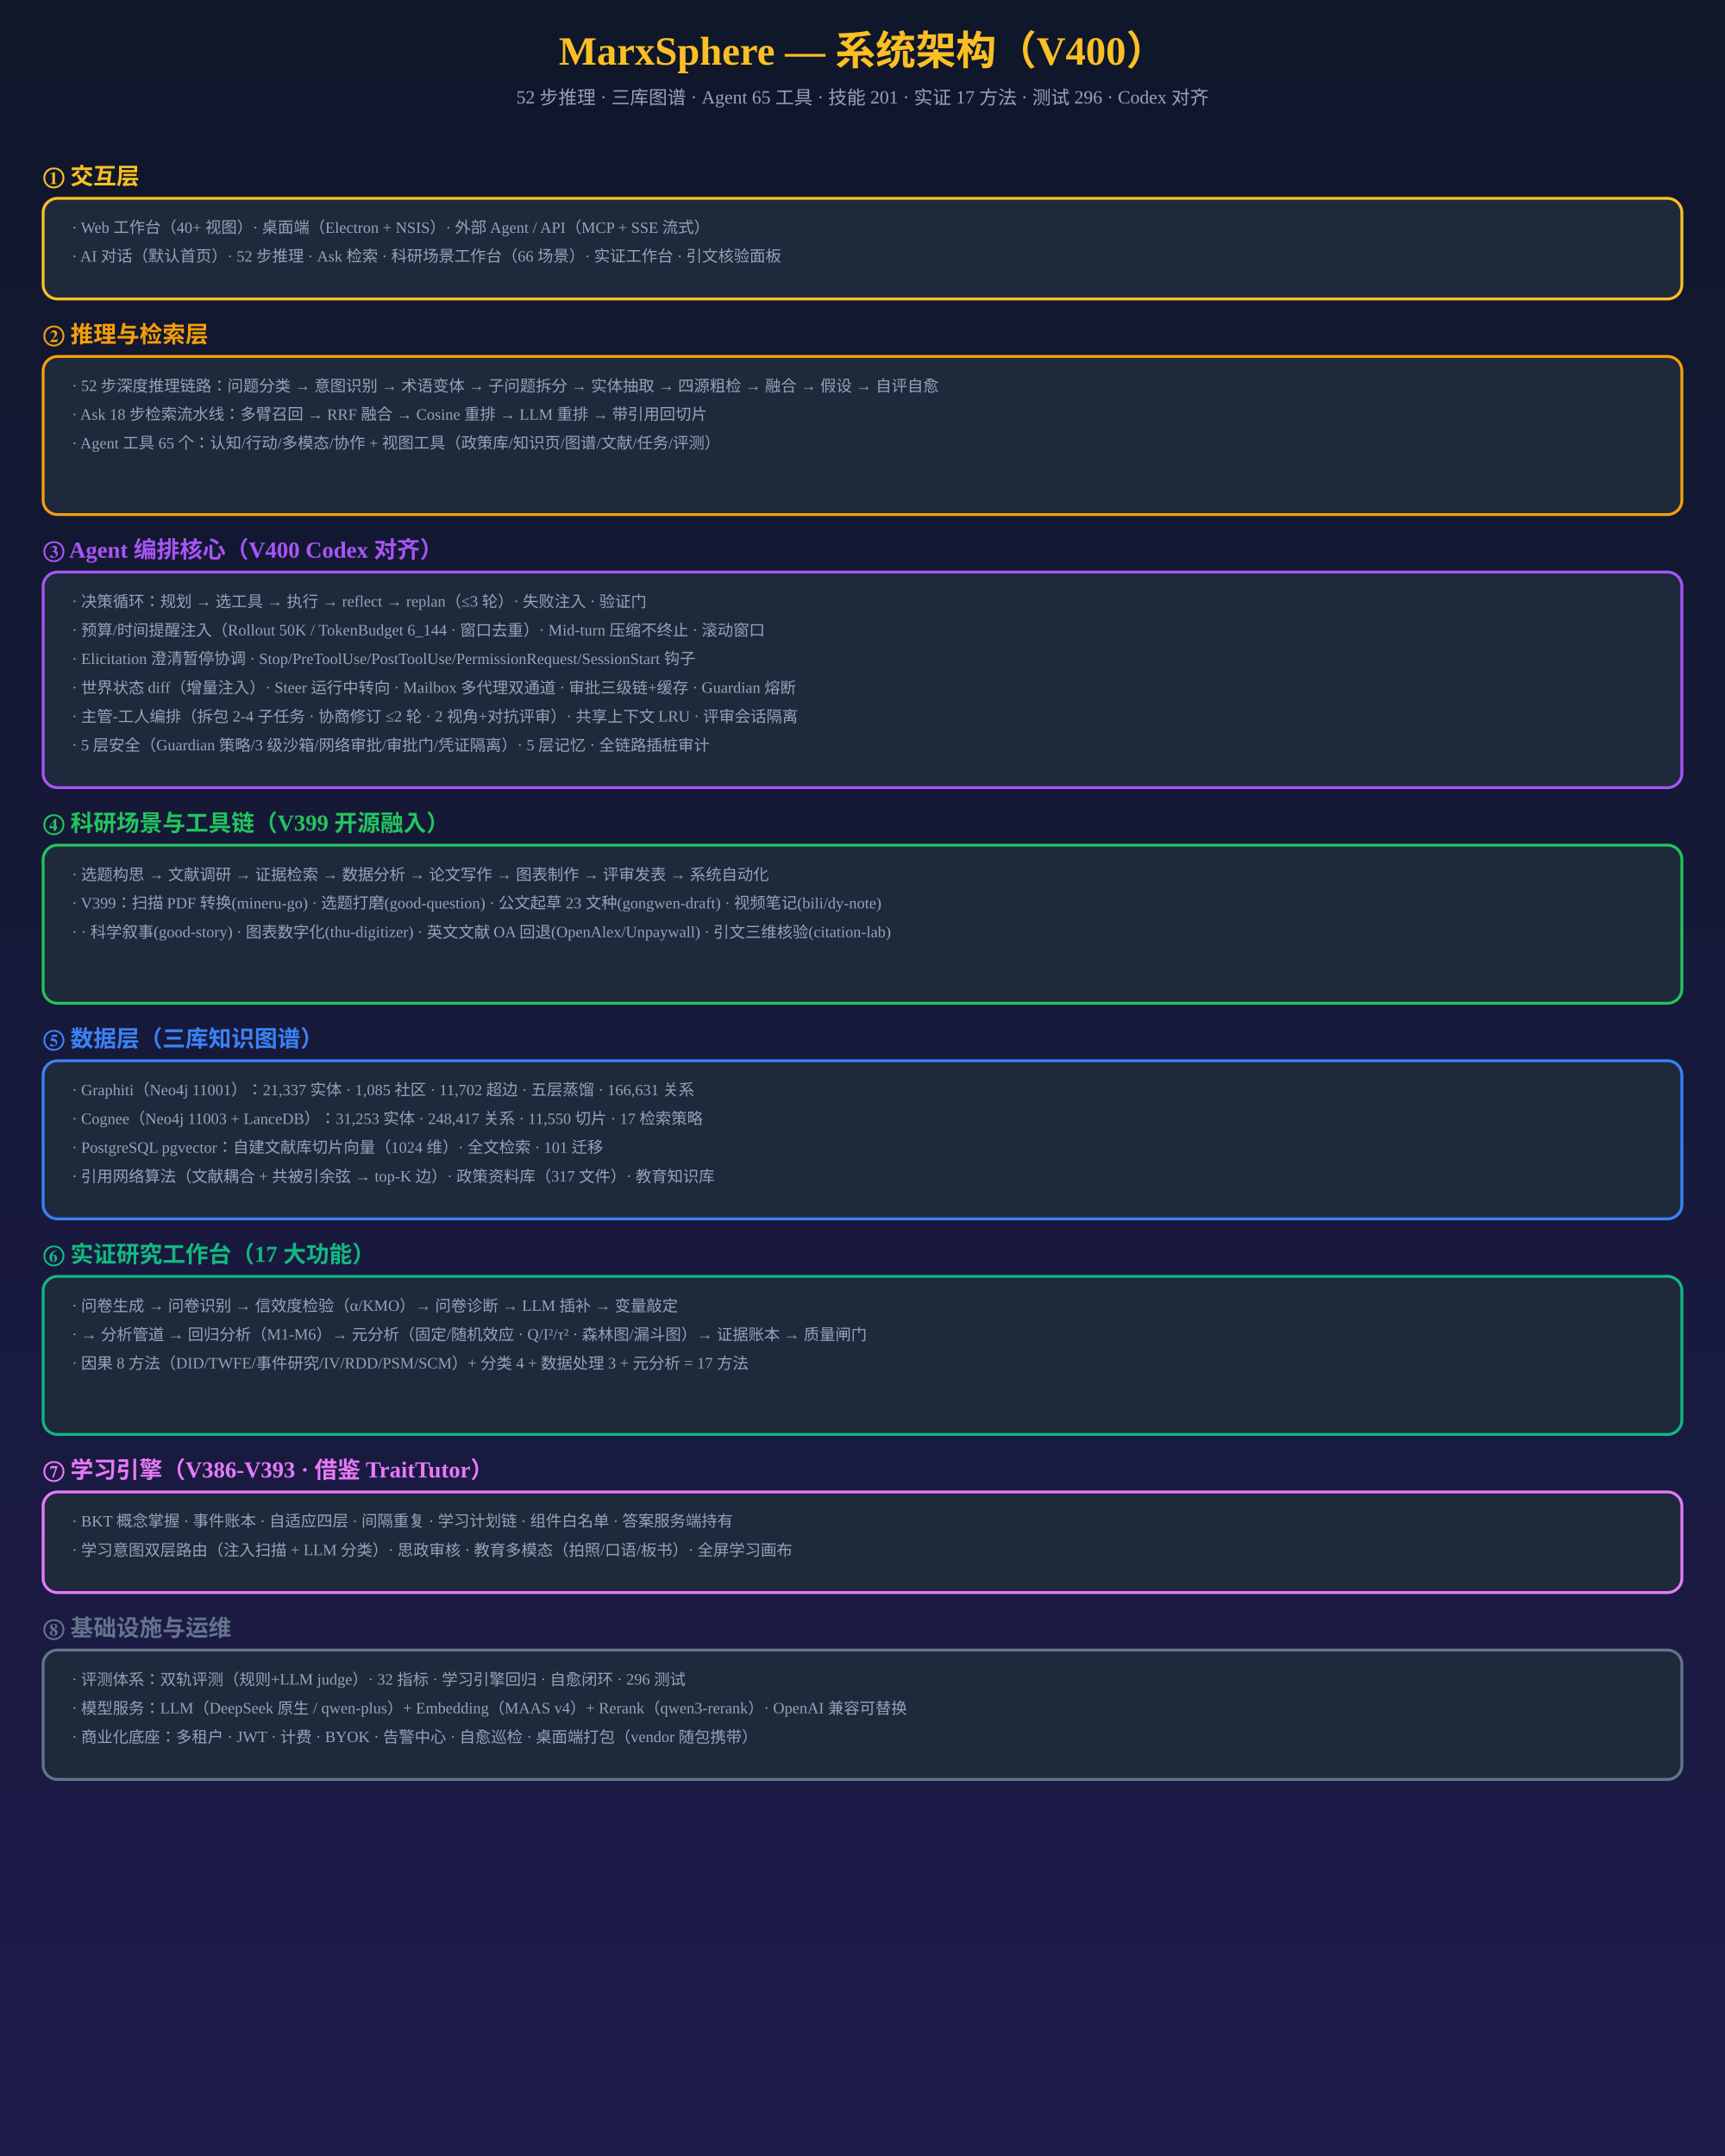
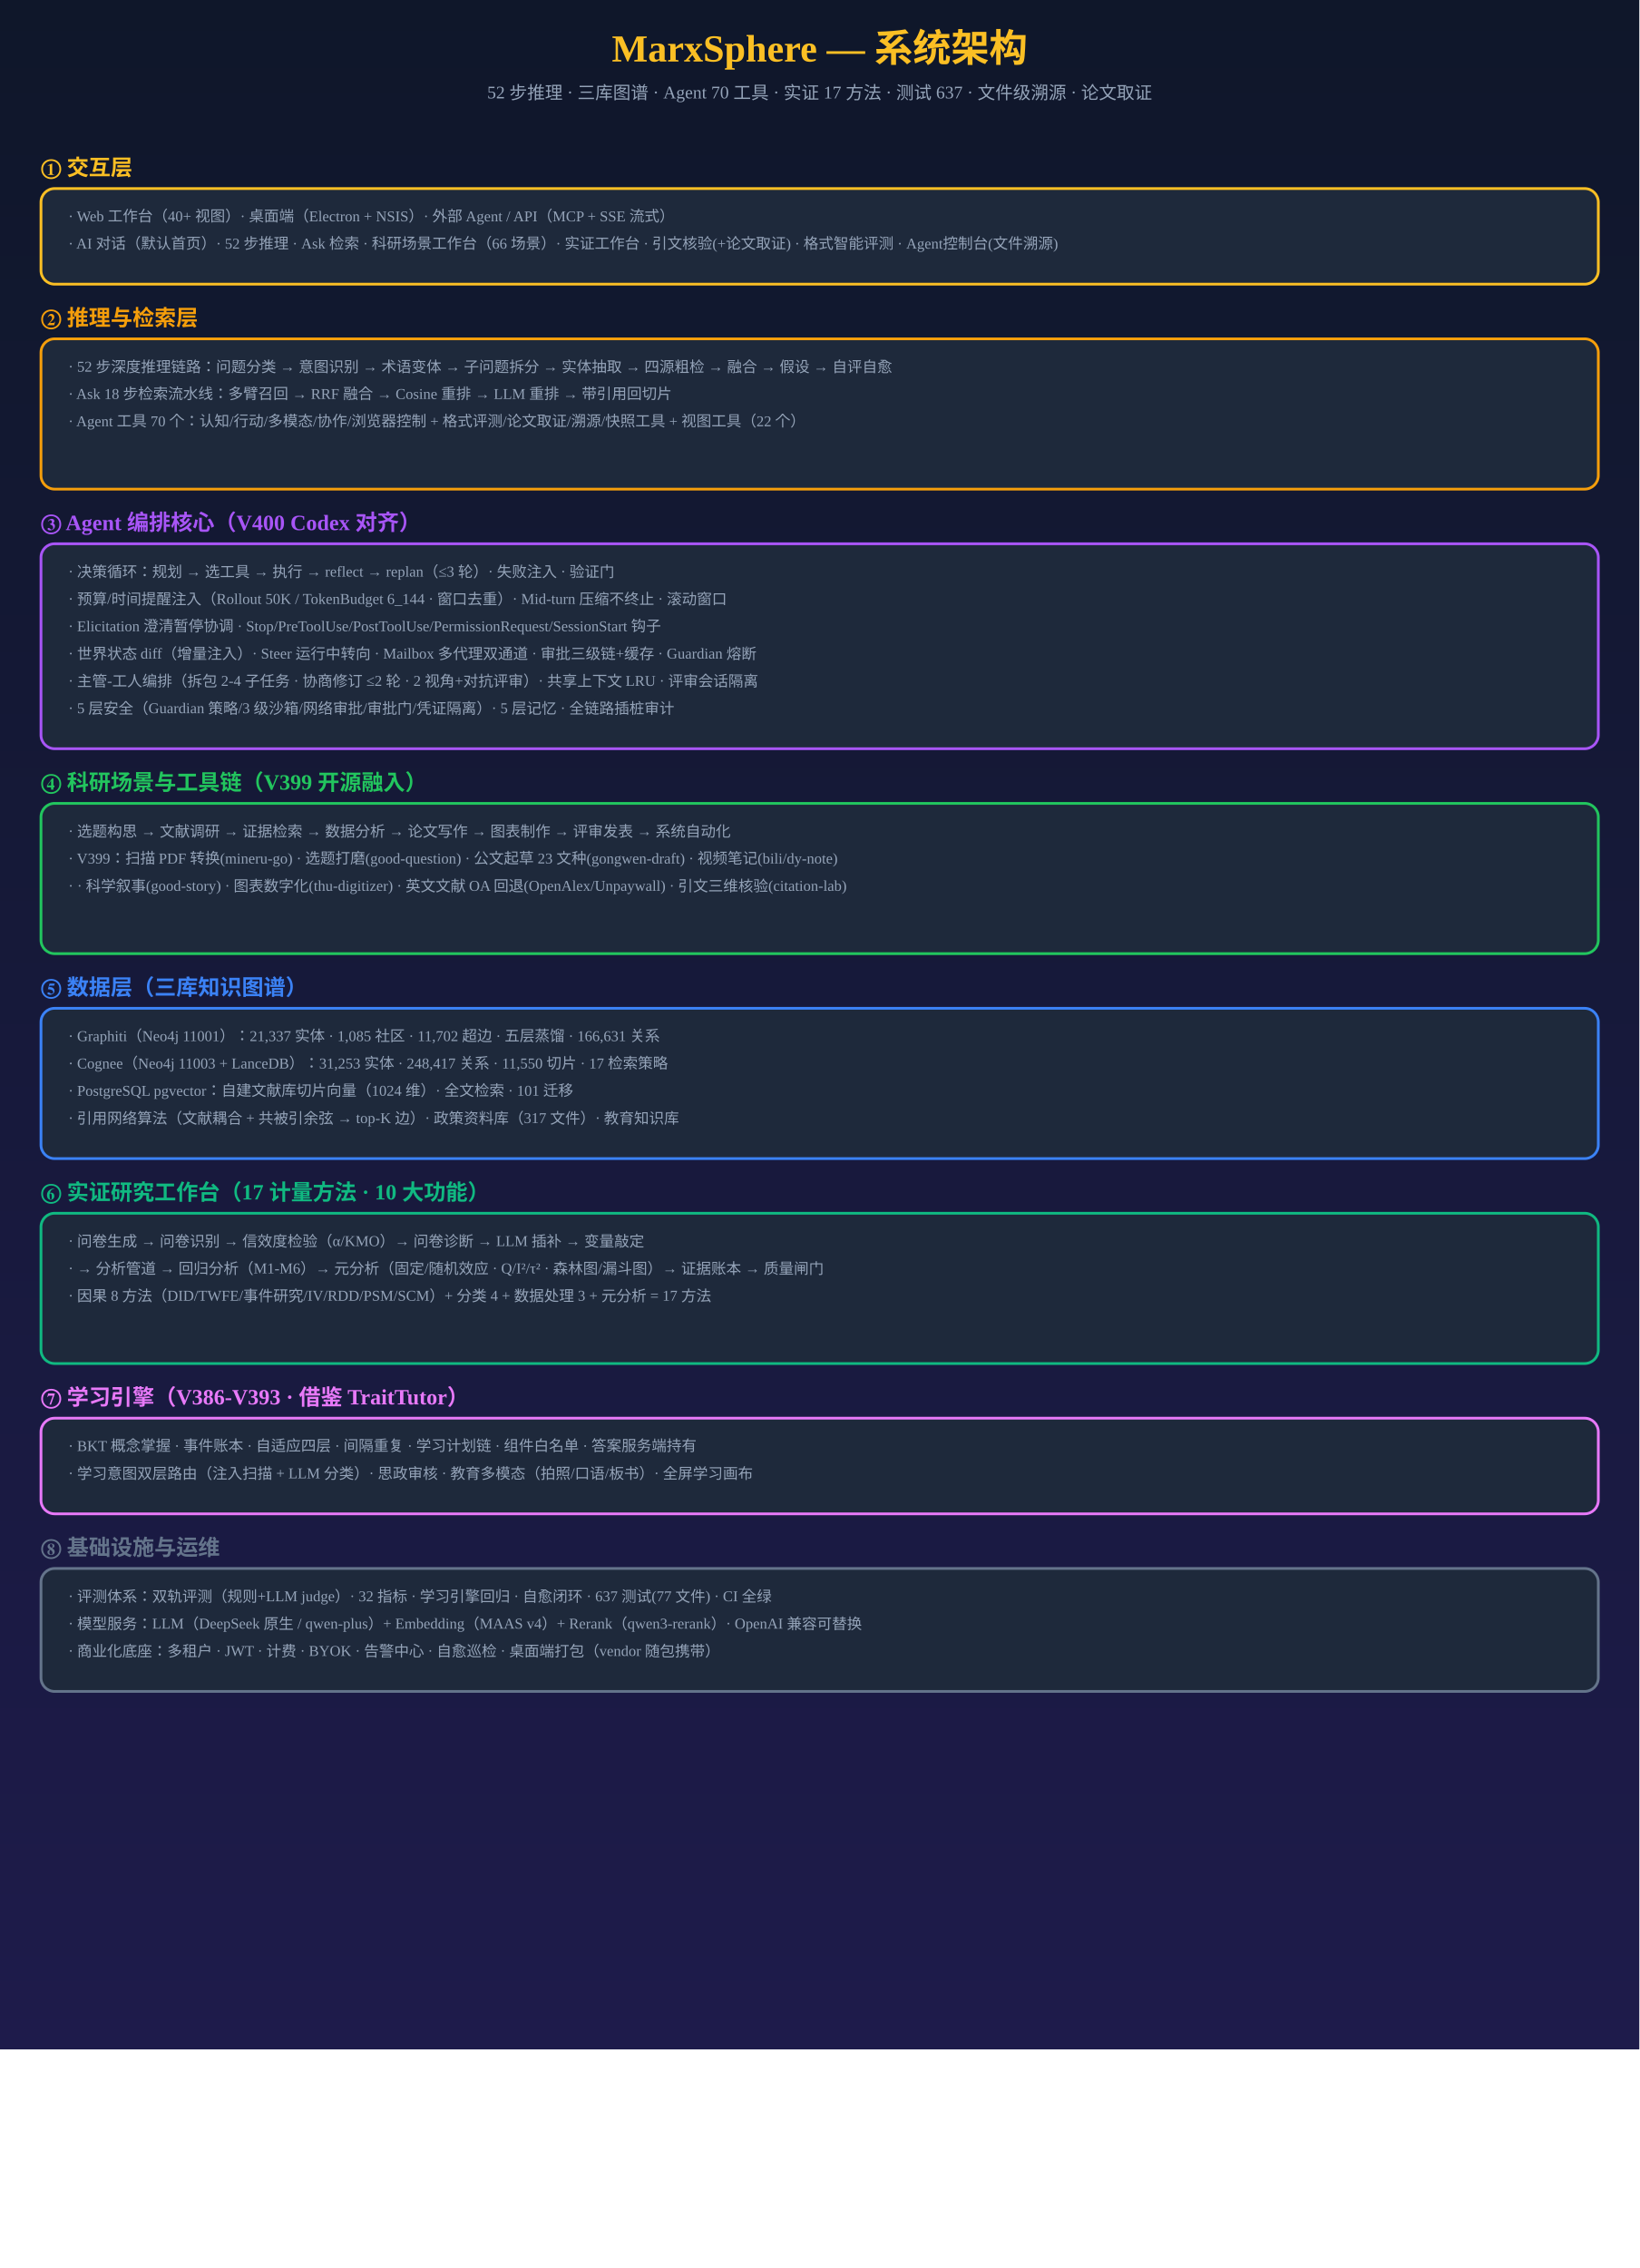
- <svg xmlns="http://www.w3.org/2000/svg" width="1200" height="1500" viewBox="0 0 1200 1500">
+ <svg xmlns="http://www.w3.org/2000/svg" width="1200" height="1660" viewBox="0 0 1200 1660">
  <defs>
    <linearGradient id="bg" x1="0" y1="0" x2="0" y2="1">
      <stop offset="0%" stop-color="#0f172a" />
      <stop offset="100%" stop-color="#1e1b4b" />
    </linearGradient>
  </defs>
  <rect width="1200" height="1500" fill="url(#bg)" />
-   <text x="600" y="45" text-anchor="middle" font-size="28" font-weight="bold" fill="#fbbf24">MarxSphere — 系统架构（V400）</text>
-   <text x="600" y="72" text-anchor="middle" font-size="13" fill="#94a3b8">52 步推理 · 三库图谱 · Agent 65 工具 · 技能 201 · 实证 17 方法 · 测试 296 · Codex 对齐</text>
+   <text x="600" y="45" text-anchor="middle" font-size="28" font-weight="bold" fill="#fbbf24">MarxSphere — 系统架构</text>
+   <text x="600" y="72" text-anchor="middle" font-size="13" fill="#94a3b8">52 步推理 · 三库图谱 · Agent 70 工具 · 实证 17 方法 · 测试 637 · 文件级溯源 · 论文取证</text>
  <text x="30" y="128" font-size="16" font-weight="bold" fill="#fbbf24">① 交互层</text>
  <rect x="30" y="138" width="1140" height="70" rx="10" fill="#1e293b" stroke="#fbbf24" stroke-width="2" />
  <text x="50" y="162" font-size="11" fill="#94a3b8">· Web 工作台（40+ 视图）· 桌面端（Electron + NSIS）· 外部 Agent / API（MCP + SSE 流式）</text>
-   <text x="50" y="182" font-size="11" fill="#94a3b8">· AI 对话（默认首页）· 52 步推理 · Ask 检索 · 科研场景工作台（66 场景）· 实证工作台 · 引文核验面板</text>
+   <text x="50" y="182" font-size="11" fill="#94a3b8">· AI 对话（默认首页）· 52 步推理 · Ask 检索 · 科研场景工作台（66 场景）· 实证工作台 · 引文核验(+论文取证) · 格式智能评测 · Agent控制台(文件溯源)</text>
  <text x="30" y="238" font-size="16" font-weight="bold" fill="#f59e0b">② 推理与检索层</text>
  <rect x="30" y="248" width="1140" height="110" rx="10" fill="#1e293b" stroke="#f59e0b" stroke-width="2" />
  <text x="50" y="272" font-size="11" fill="#94a3b8">· 52 步深度推理链路：问题分类 → 意图识别 → 术语变体 → 子问题拆分 → 实体抽取 → 四源粗检 → 融合 → 假设 → 自评自愈</text>
  <text x="50" y="292" font-size="11" fill="#94a3b8">· Ask 18 步检索流水线：多臂召回 → RRF 融合 → Cosine 重排 → LLM 重排 → 带引用回切片</text>
-   <text x="50" y="312" font-size="11" fill="#94a3b8">· Agent 工具 65 个：认知/行动/多模态/协作 + 视图工具（政策库/知识页/图谱/文献/任务/评测）</text>
+   <text x="50" y="312" font-size="11" fill="#94a3b8">· Agent 工具 70 个：认知/行动/多模态/协作/浏览器控制 + 格式评测/论文取证/溯源/快照工具 + 视图工具（22 个）</text>
  <text x="30" y="388" font-size="16" font-weight="bold" fill="#a855f7">③ Agent 编排核心（V400 Codex 对齐）</text>
  <rect x="30" y="398" width="1140" height="150" rx="10" fill="#1e293b" stroke="#a855f7" stroke-width="2" />
  <text x="50" y="422" font-size="11" fill="#94a3b8">· 决策循环：规划 → 选工具 → 执行 → reflect → replan（≤3 轮）· 失败注入 · 验证门</text>
  <text x="50" y="442" font-size="11" fill="#94a3b8">· 预算/时间提醒注入（Rollout 50K / TokenBudget 6_144 · 窗口去重）· Mid-turn 压缩不终止 · 滚动窗口</text>
  <text x="50" y="462" font-size="11" fill="#94a3b8">· Elicitation 澄清暂停协调 · Stop/PreToolUse/PostToolUse/PermissionRequest/SessionStart 钩子</text>
  <text x="50" y="482" font-size="11" fill="#94a3b8">· 世界状态 diff（增量注入）· Steer 运行中转向 · Mailbox 多代理双通道 · 审批三级链+缓存 · Guardian 熔断</text>
  <text x="50" y="502" font-size="11" fill="#94a3b8">· 主管-工人编排（拆包 2-4 子任务 · 协商修订 ≤2 轮 · 2 视角+对抗评审）· 共享上下文 LRU · 评审会话隔离</text>
-   <text x="50" y="522" font-size="11" fill="#94a3b8">· 5 层安全（Guardian 策略/3 级沙箱/网络审批/审批门/凭证隔离）· 5 层记忆 · 全链路插桩审计</text>
+   <text x="50" y="522" font-size="11" fill="#94a3b8">· 5 层安全（Guardian 策略/3 级沙箱/网络审批/审批门/凭证隔离）· 5 层记忆 · 全链路插桩审计
+ <text x="50" y="542" font-size="11" fill="#94a3b8">· fenced-JSON 审查协议(```review → 智能审查卡) · 命令面板(Ctrl+Shift+K) · ai4s 科研技能链 7 项(MIT) · 上下文压缩 · 自动恢复</text>
+   </text>
  <text x="30" y="578" font-size="16" font-weight="bold" fill="#22c55e">④ 科研场景与工具链（V399 开源融入）</text>
  <rect x="30" y="588" width="1140" height="110" rx="10" fill="#1e293b" stroke="#22c55e" stroke-width="2" />
  <text x="50" y="612" font-size="11" fill="#94a3b8">· 选题构思 → 文献调研 → 证据检索 → 数据分析 → 论文写作 → 图表制作 → 评审发表 → 系统自动化</text>
  <text x="50" y="632" font-size="11" fill="#94a3b8">· V399：扫描 PDF 转换(mineru-go) · 选题打磨(good-question) · 公文起草 23 文种(gongwen-draft) · 视频笔记(bili/dy-note)</text>
  <text x="50" y="652" font-size="11" fill="#94a3b8">· · 科学叙事(good-story) · 图表数字化(thu-digitizer) · 英文文献 OA 回退(OpenAlex/Unpaywall) · 引文三维核验(citation-lab)</text>
  <text x="30" y="728" font-size="16" font-weight="bold" fill="#3b82f6">⑤ 数据层（三库知识图谱）</text>
  <rect x="30" y="738" width="1140" height="110" rx="10" fill="#1e293b" stroke="#3b82f6" stroke-width="2" />
  <text x="50" y="762" font-size="11" fill="#94a3b8">· Graphiti（Neo4j 11001）：21,337 实体 · 1,085 社区 · 11,702 超边 · 五层蒸馏 · 166,631 关系</text>
  <text x="50" y="782" font-size="11" fill="#94a3b8">· Cognee（Neo4j 11003 + LanceDB）：31,253 实体 · 248,417 关系 · 11,550 切片 · 17 检索策略</text>
  <text x="50" y="802" font-size="11" fill="#94a3b8">· PostgreSQL pgvector：自建文献库切片向量（1024 维）· 全文检索 · 101 迁移</text>
  <text x="50" y="822" font-size="11" fill="#94a3b8">· 引用网络算法（文献耦合 + 共被引余弦 → top-K 边）· 政策资料库（317 文件）· 教育知识库</text>
-   <text x="30" y="878" font-size="16" font-weight="bold" fill="#10b981">⑥ 实证研究工作台（17 大功能）</text>
+   <text x="30" y="878" font-size="16" font-weight="bold" fill="#10b981">⑥ 实证研究工作台（17 计量方法 · 10 大功能）</text>
  <rect x="30" y="888" width="1140" height="110" rx="10" fill="#1e293b" stroke="#10b981" stroke-width="2" />
  <text x="50" y="912" font-size="11" fill="#94a3b8">· 问卷生成 → 问卷识别 → 信效度检验（α/KMO）→ 问卷诊断 → LLM 插补 → 变量敲定</text>
  <text x="50" y="932" font-size="11" fill="#94a3b8">· → 分析管道 → 回归分析（M1-M6）→ 元分析（固定/随机效应 · Q/I²/τ² · 森林图/漏斗图）→ 证据账本 → 质量闸门</text>
  <text x="50" y="952" font-size="11" fill="#94a3b8">· 因果 8 方法（DID/TWFE/事件研究/IV/RDD/PSM/SCM）+ 分类 4 + 数据处理 3 + 元分析 = 17 方法</text>
  <text x="30" y="1028" font-size="16" font-weight="bold" fill="#e879f9">⑦ 学习引擎（V386-V393 · 借鉴 TraitTutor）</text>
  <rect x="30" y="1038" width="1140" height="70" rx="10" fill="#1e293b" stroke="#e879f9" stroke-width="2" />
  <text x="50" y="1062" font-size="11" fill="#94a3b8">· BKT 概念掌握 · 事件账本 · 自适应四层 · 间隔重复 · 学习计划链 · 组件白名单 · 答案服务端持有</text>
  <text x="50" y="1082" font-size="11" fill="#94a3b8">· 学习意图双层路由（注入扫描 + LLM 分类）· 思政审核 · 教育多模态（拍照/口语/板书）· 全屏学习画布</text>
  <text x="30" y="1138" font-size="16" font-weight="bold" fill="#64748b">⑧ 基础设施与运维</text>
  <rect x="30" y="1148" width="1140" height="90" rx="10" fill="#1e293b" stroke="#64748b" stroke-width="2" />
-   <text x="50" y="1172" font-size="11" fill="#94a3b8">· 评测体系：双轨评测（规则+LLM judge）· 32 指标 · 学习引擎回归 · 自愈闭环 · 296 测试</text>
+   <text x="50" y="1172" font-size="11" fill="#94a3b8">· 评测体系：双轨评测（规则+LLM judge）· 32 指标 · 学习引擎回归 · 自愈闭环 · 637 测试(77 文件) · CI 全绿</text>
  <text x="50" y="1192" font-size="11" fill="#94a3b8">· 模型服务：LLM（DeepSeek 原生 / qwen-plus）+ Embedding（MAAS v4）+ Rerank（qwen3-rerank）· OpenAI 兼容可替换</text>
  <text x="50" y="1212" font-size="11" fill="#94a3b8">· 商业化底座：多租户 · JWT · 计费 · BYOK · 告警中心 · 自愈巡检 · 桌面端打包（vendor 随包携带）</text>
</svg>
